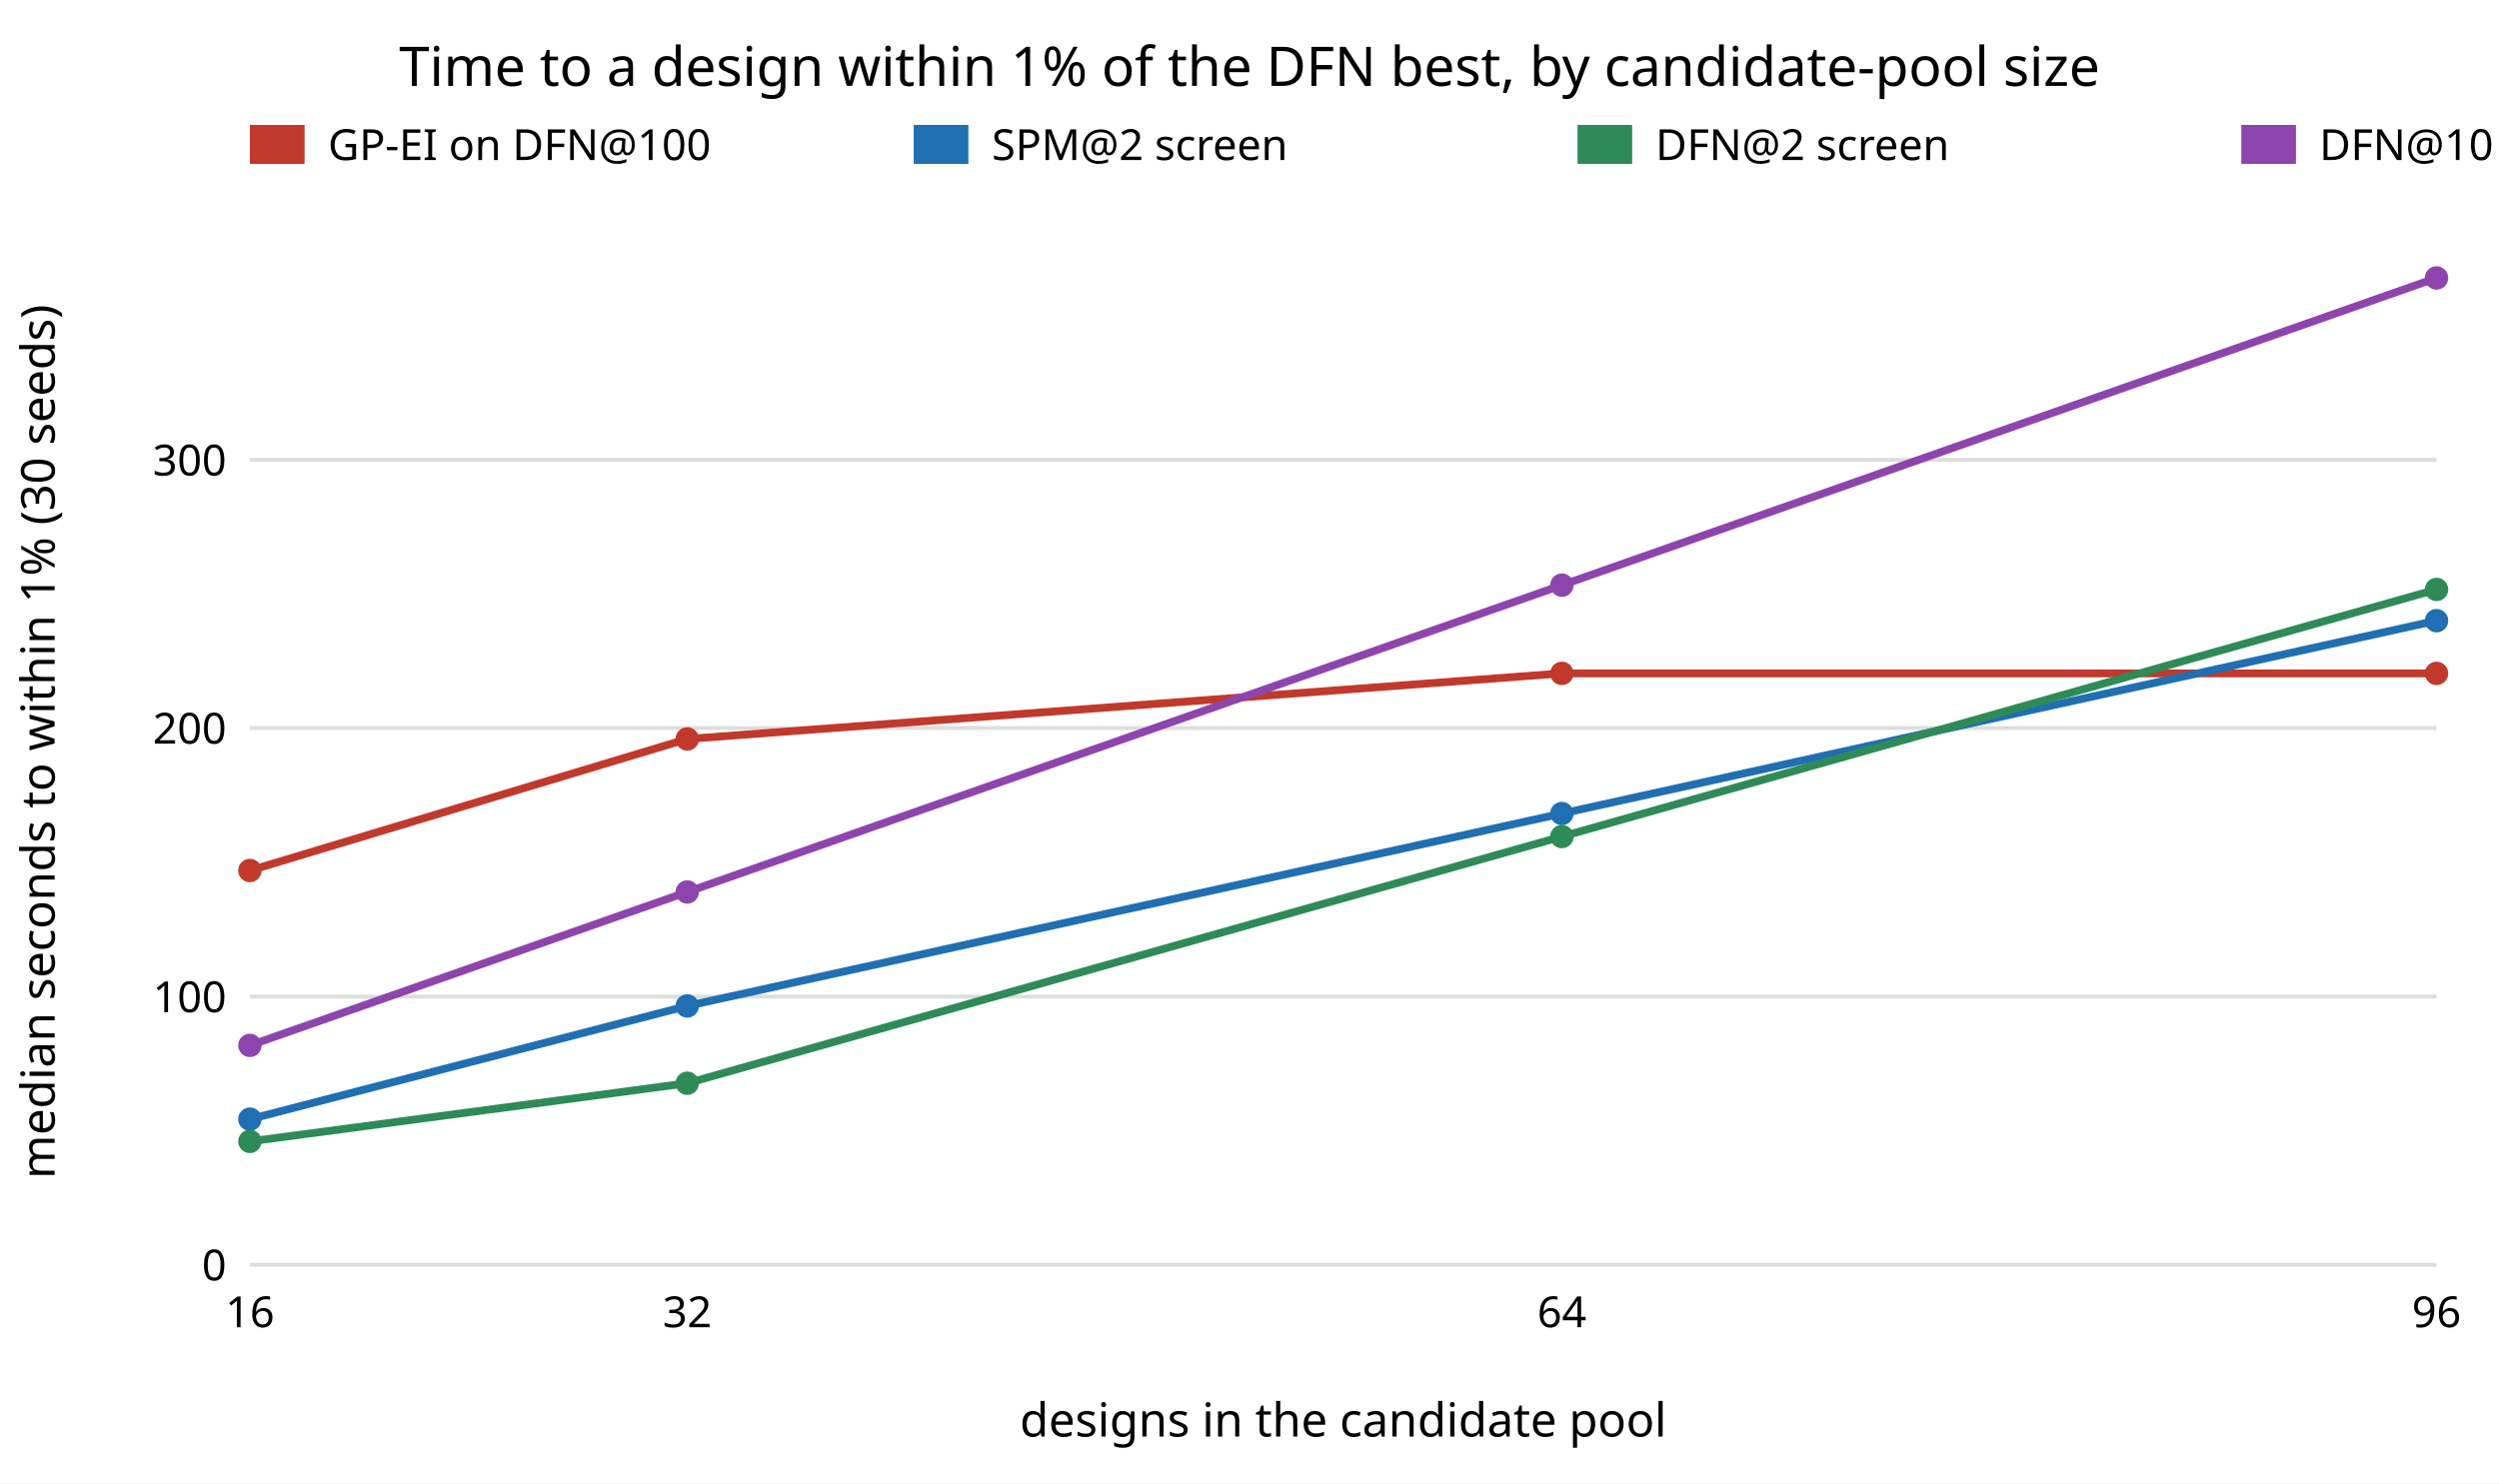
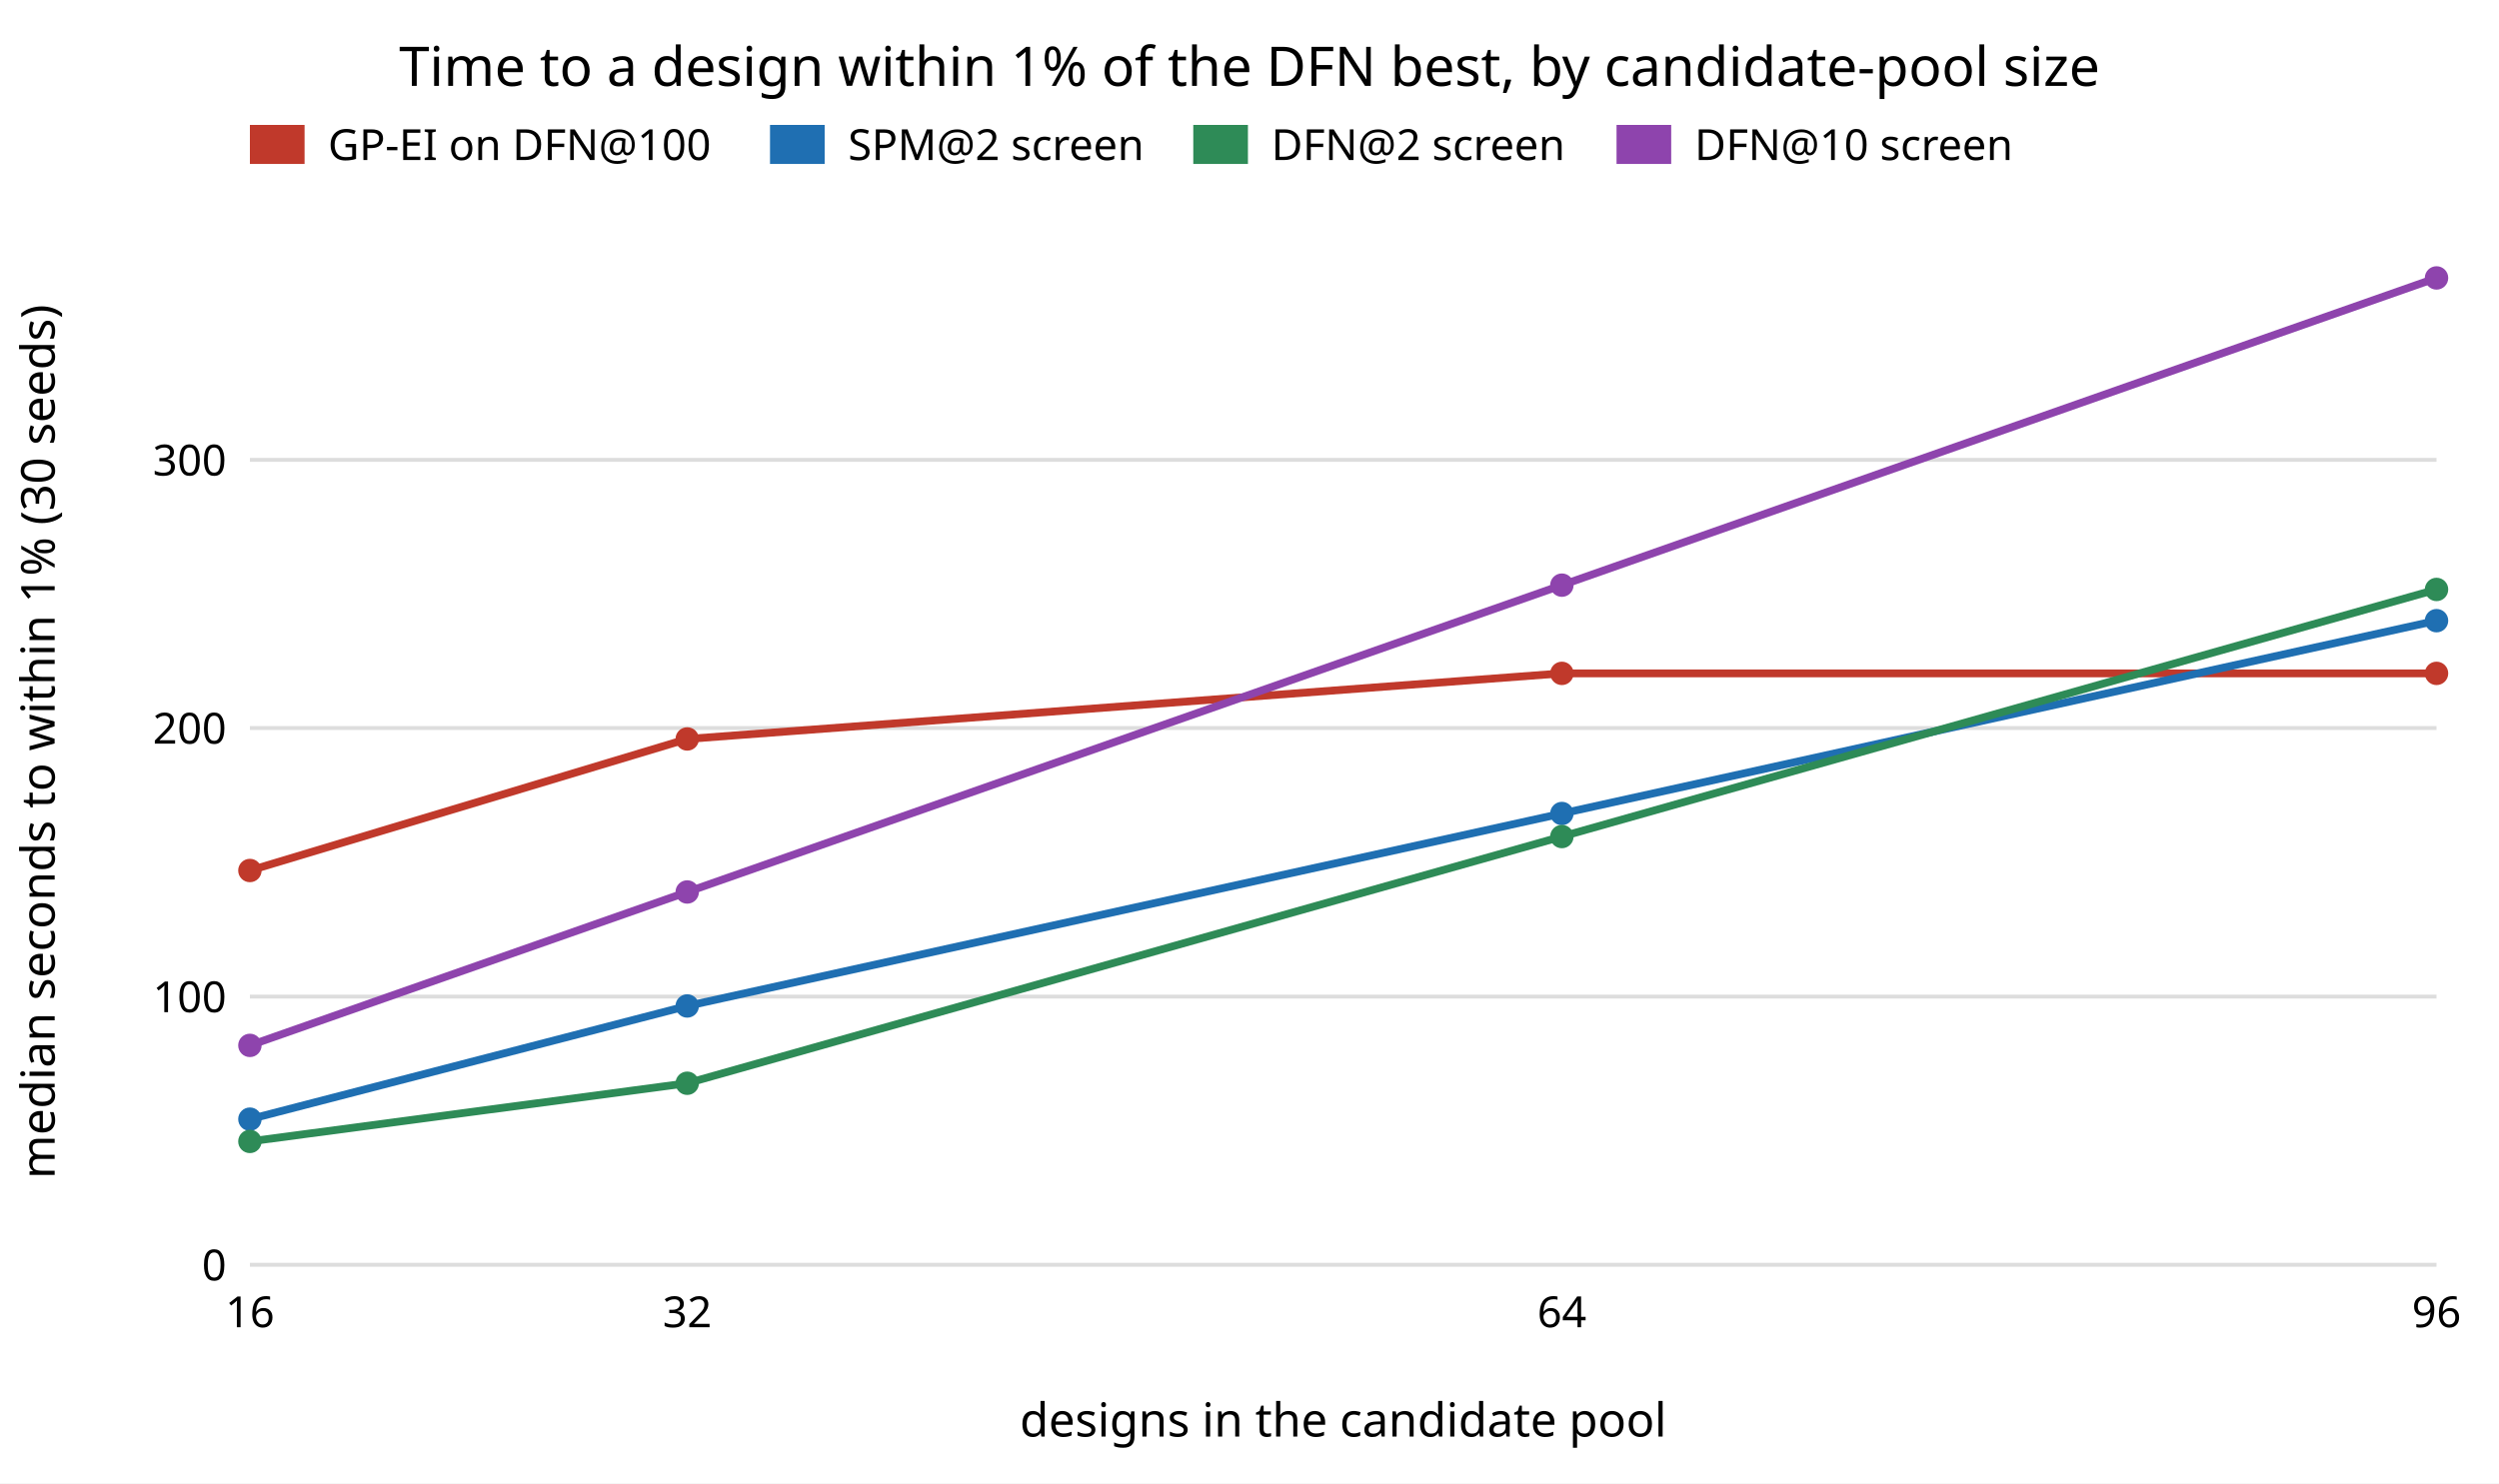
<svg xmlns="http://www.w3.org/2000/svg" viewBox="0 0 640 380" role="img" aria-label="Line plot of median charged wall time to reach within 1% of the best 100-cycle DFN design against pool size: cheap whole-pool screens beat GP-EI on pools of 16 to 64 designs, GP-EI catches up by 96">
  <rect width="640" height="380" fill="#fff" />
  <text x="320.0" y="22" text-anchor="middle" font-family="sans-serif" font-size="14">Time to a design within 1% of the DFN best, by candidate-pool size</text>
  <line x1="64" x2="624" y1="324.0" y2="324.0" stroke="#ddd" />
  <text x="58" y="328.0" text-anchor="end" font-family="sans-serif" font-size="11">0</text>
  <line x1="64" x2="624" y1="255.3" y2="255.3" stroke="#ddd" />
  <text x="58" y="259.3" text-anchor="end" font-family="sans-serif" font-size="11">100</text>
  <line x1="64" x2="624" y1="186.5" y2="186.5" stroke="#ddd" />
  <text x="58" y="190.5" text-anchor="end" font-family="sans-serif" font-size="11">200</text>
  <line x1="64" x2="624" y1="117.8" y2="117.8" stroke="#ddd" />
  <text x="58" y="121.8" text-anchor="end" font-family="sans-serif" font-size="11">300</text>
  <text x="64.0" y="340" text-anchor="middle" font-family="sans-serif" font-size="11">16</text>
  <text x="176.0" y="340" text-anchor="middle" font-family="sans-serif" font-size="11">32</text>
  <text x="400.0" y="340" text-anchor="middle" font-family="sans-serif" font-size="11">64</text>
  <text x="624.0" y="340" text-anchor="middle" font-family="sans-serif" font-size="11">96</text>
  <text x="344.0" y="368" text-anchor="middle" font-family="sans-serif" font-size="12">designs in the candidate pool</text>
  <text x="14" y="190.0" text-anchor="middle" font-family="sans-serif" font-size="12" transform="rotate(-90 14 190.0)">median seconds to within 1% (30 seeds)</text>
  <polyline points="64.0,223.0 176.0,189.3 400.0,172.5 624.0,172.5" fill="none" stroke="#c0392b" stroke-width="2" />
  <circle cx="64.0" cy="223.0" r="3" fill="#c0392b" />
  <circle cx="176.0" cy="189.3" r="3" fill="#c0392b" />
  <circle cx="400.0" cy="172.5" r="3" fill="#c0392b" />
  <circle cx="624.0" cy="172.5" r="3" fill="#c0392b" />
  <rect x="64" y="32" width="14" height="10" fill="#c0392b" />
  <text x="84" y="41" font-family="sans-serif" font-size="11">GP-EI on DFN@100</text>
  <polyline points="64.0,286.7 176.0,257.7 400.0,208.4 624.0,159.0" fill="none" stroke="#1f6fb2" stroke-width="2" />
  <circle cx="64.0" cy="286.7" r="3" fill="#1f6fb2" />
  <circle cx="176.0" cy="257.7" r="3" fill="#1f6fb2" />
  <circle cx="400.0" cy="208.4" r="3" fill="#1f6fb2" />
  <circle cx="624.0" cy="159.0" r="3" fill="#1f6fb2" />
-   <rect x="234" y="32" width="14" height="10" fill="#1f6fb2" />
-   <text x="254" y="41" font-family="sans-serif" font-size="11">SPM@2 screen</text>
+   <rect x="197.2" y="32" width="14" height="10" fill="#1f6fb2" />
+   <text x="217.2" y="41" font-family="sans-serif" font-size="11">SPM@2 screen</text>
  <polyline points="64.0,292.4 176.0,277.5 400.0,214.3 624.0,151.0" fill="none" stroke="#2e8b57" stroke-width="2" />
  <circle cx="64.0" cy="292.4" r="3" fill="#2e8b57" />
  <circle cx="176.0" cy="277.5" r="3" fill="#2e8b57" />
  <circle cx="400.0" cy="214.3" r="3" fill="#2e8b57" />
  <circle cx="624.0" cy="151.0" r="3" fill="#2e8b57" />
-   <rect x="404" y="32" width="14" height="10" fill="#2e8b57" />
-   <text x="424" y="41" font-family="sans-serif" font-size="11">DFN@2 screen</text>
+   <rect x="305.6" y="32" width="14" height="10" fill="#2e8b57" />
+   <text x="325.6" y="41" font-family="sans-serif" font-size="11">DFN@2 screen</text>
  <polyline points="64.0,267.8 176.0,228.5 400.0,149.9 624.0,71.2" fill="none" stroke="#8e44ad" stroke-width="2" />
  <circle cx="64.0" cy="267.8" r="3" fill="#8e44ad" />
  <circle cx="176.0" cy="228.5" r="3" fill="#8e44ad" />
  <circle cx="400.0" cy="149.9" r="3" fill="#8e44ad" />
  <circle cx="624.0" cy="71.2" r="3" fill="#8e44ad" />
-   <rect x="574" y="32" width="14" height="10" fill="#8e44ad" />
-   <text x="594" y="41" font-family="sans-serif" font-size="11">DFN@10 screen</text>
+   <rect x="414" y="32" width="14" height="10" fill="#8e44ad" />
+   <text x="434" y="41" font-family="sans-serif" font-size="11">DFN@10 screen</text>
</svg>
